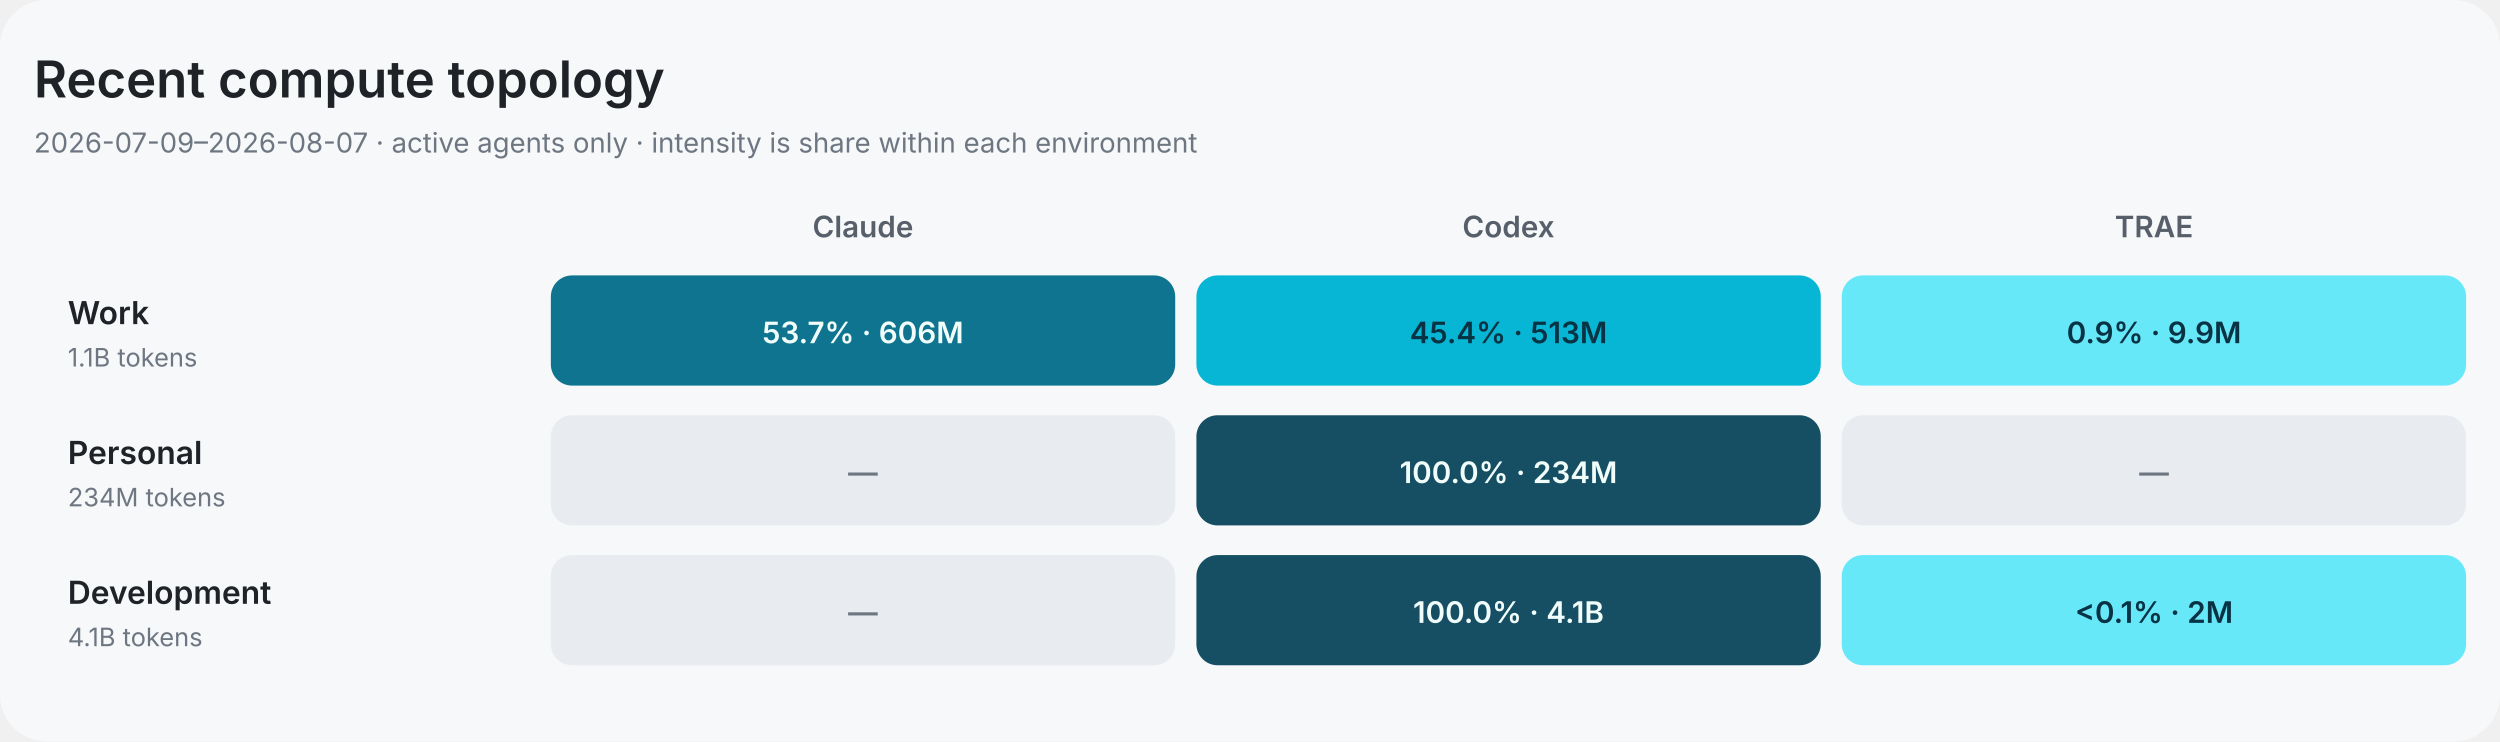
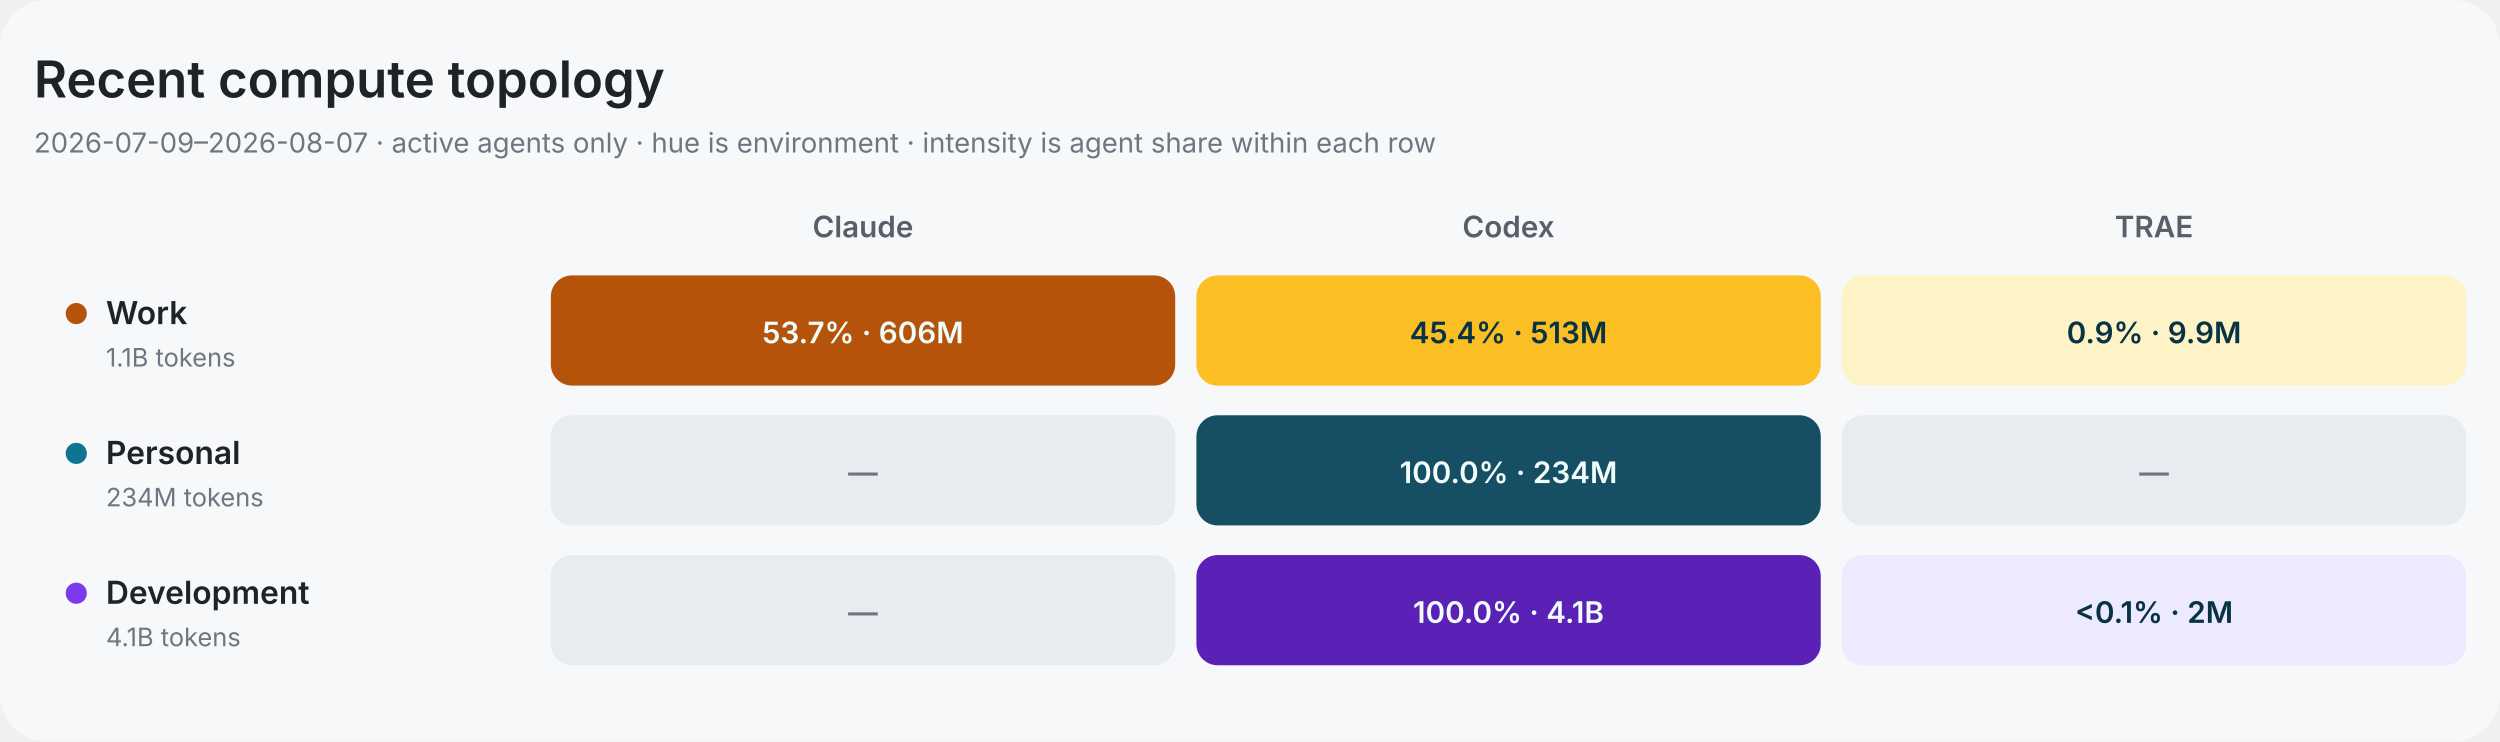
<svg xmlns="http://www.w3.org/2000/svg" width="1180" height="350" viewBox="0 0 1180 350" role="img" aria-labelledby="title desc">
  <style>
    .dashboard-background { fill: #f6f8fa; }
    .dashboard-panel { fill: #ffffff; }
    .dashboard-primary { fill: #1f2328; }
    .dashboard-secondary { fill: #57606a; }
    .dashboard-muted { fill: #6e7781; }
    .dashboard-accent { fill: #0e7490; }
    .dashboard-border { stroke: #d8dee4; }
    .heatmap-label-0 { fill: #6e7781; }
    .heatmap-label-1, .heatmap-label-2 { fill: #083344; }
    .heatmap-label-3, .heatmap-label-4 { fill: #f0fdfa; }
+     .topology-work-level-1 { fill: #fef3c7; }
+     .topology-work-level-2 { fill: #fbbf24; }
+     .topology-work-level-3 { fill: #b45309; }
+     .topology-work-level-4 { fill: #78350f; }
+     .topology-personal-level-1 { fill: #cffafe; }
+     .topology-personal-level-2 { fill: #22d3ee; }
+     .topology-personal-level-3 { fill: #0e7490; }
+     .topology-personal-level-4 { fill: #164e63; }
+     .topology-development-level-1 { fill: #ede9fe; }
+     .topology-development-level-2 { fill: #a78bfa; }
+     .topology-development-level-3 { fill: #7c3aed; }
+     .topology-development-level-4 { fill: #5b21b6; }
    .heatmap-level-0 { fill: #e8ecf1; }
-     .heatmap-level-1 { fill: #67e8f9; }
-     .heatmap-level-2 { fill: #06b6d4; }
-     .heatmap-level-3 { fill: #0e7490; }
-     .heatmap-level-4 { fill: #164e63; }
    @media (prefers-color-scheme: dark) {
      .dashboard-background { fill: #1d1e2c; }
      .dashboard-panel { fill: #222536; }
      .dashboard-primary { fill: #e6e9f2; }
      .dashboard-secondary { fill: #b8c1d8; }
      .dashboard-muted { fill: #8d99b2; }
      .dashboard-accent { fill: #67e8f9; }
      .dashboard-border { stroke: #34384a; }
      .heatmap-label-0 { fill: #8d99b2; }
      .heatmap-label-1, .heatmap-label-2 { fill: #f0fdfa; }
      .heatmap-label-3, .heatmap-label-4 { fill: #083344; }
+       .topology-work-level-1 { fill: #92400e; }
+       .topology-work-level-2 { fill: #d97706; }
+       .topology-work-level-3 { fill: #fbbf24; }
+       .topology-work-level-4 { fill: #fde68a; }
+       .topology-personal-level-1 { fill: #0e7490; }
+       .topology-personal-level-2 { fill: #0891b2; }
+       .topology-personal-level-3 { fill: #22d3ee; }
+       .topology-personal-level-4 { fill: #a5f3fc; }
+       .topology-development-level-1 { fill: #5b21b6; }
+       .topology-development-level-2 { fill: #7c3aed; }
+       .topology-development-level-3 { fill: #a78bfa; }
+       .topology-development-level-4 { fill: #ddd6fe; }
      .heatmap-level-0 { fill: #34384a; }
-       .heatmap-level-1 { fill: #0e7490; }
-       .heatmap-level-2 { fill: #0891b2; }
-       .heatmap-level-3 { fill: #22d3ee; }
-       .heatmap-level-4 { fill: #a5f3fc; }
    }
  </style>
  <rect class="dashboard-background" width="1180" height="350" rx="22" />
  <text class="dashboard-primary" x="16" y="46" font-family="-apple-system,BlinkMacSystemFont,Segoe UI,sans-serif" font-size="24" font-weight="600">Recent compute topology</text>
-   <text class="dashboard-muted" x="16" y="72" font-family="-apple-system,BlinkMacSystemFont,Segoe UI,sans-serif" font-size="13">2026-07-09–2026-08-07 · active agents only · intensity is share within each environment</text>
+   <text class="dashboard-muted" x="16" y="72" font-family="-apple-system,BlinkMacSystemFont,Segoe UI,sans-serif" font-size="13">2026-07-09–2026-08-07 · active agents only · hue is environment · intensity is agent share within each row</text>
  <text class="dashboard-secondary" x="407.3" y="112" text-anchor="middle" font-family="-apple-system,BlinkMacSystemFont,Segoe UI,sans-serif" font-size="14" font-weight="600">Claude</text>
  <text class="dashboard-secondary" x="712.0" y="112" text-anchor="middle" font-family="-apple-system,BlinkMacSystemFont,Segoe UI,sans-serif" font-size="14" font-weight="600">Codex</text>
  <text class="dashboard-secondary" x="1016.7" y="112" text-anchor="middle" font-family="-apple-system,BlinkMacSystemFont,Segoe UI,sans-serif" font-size="14" font-weight="600">TRAE</text>
-   <text class="dashboard-primary" x="32" y="153" font-family="-apple-system,BlinkMacSystemFont,Segoe UI,sans-serif" font-size="15" font-weight="600">Work</text>
-   <text class="dashboard-muted" x="32" y="173" font-family="-apple-system,BlinkMacSystemFont,Segoe UI,sans-serif" font-size="12">1.1B tokens</text>
-   <rect class="heatmap-level-3" x="260.0" y="130" width="294.7" height="52" rx="10" data-role="work" data-agent="claude" data-tokens="605609768" data-level="3">
+   <circle class="topology-work-level-3" cx="36" cy="148" r="5" />
+   <text class="dashboard-primary" x="50" y="153" font-family="-apple-system,BlinkMacSystemFont,Segoe UI,sans-serif" font-size="15" font-weight="600">Work</text>
+   <text class="dashboard-muted" x="50" y="173" font-family="-apple-system,BlinkMacSystemFont,Segoe UI,sans-serif" font-size="12">1.1B tokens</text>
+   <rect class="topology-work-level-3" x="260.0" y="130" width="294.7" height="52" rx="10" data-role="work" data-agent="claude" data-tokens="605609768" data-level="3">
    </rect>
  <text class="heatmap-label-3" x="407.3" y="162" text-anchor="middle" font-family="-apple-system,BlinkMacSystemFont,Segoe UI,sans-serif" font-size="14" font-weight="600">53.7% · 606M</text>
-   <rect class="heatmap-level-2" x="564.7" y="130" width="294.7" height="52" rx="10" data-role="work" data-agent="codex" data-tokens="512850362" data-level="2">
+   <rect class="topology-work-level-2" x="564.7" y="130" width="294.7" height="52" rx="10" data-role="work" data-agent="codex" data-tokens="512850362" data-level="2">
    </rect>
  <text class="heatmap-label-2" x="712.0" y="162" text-anchor="middle" font-family="-apple-system,BlinkMacSystemFont,Segoe UI,sans-serif" font-size="14" font-weight="600">45.4% · 513M</text>
-   <rect class="heatmap-level-1" x="869.3" y="130" width="294.7" height="52" rx="10" data-role="work" data-agent="traex" data-tokens="9925678" data-level="1">
+   <rect class="topology-work-level-1" x="869.3" y="130" width="294.7" height="52" rx="10" data-role="work" data-agent="traex" data-tokens="9925678" data-level="1">
    </rect>
  <text class="heatmap-label-1" x="1016.7" y="162" text-anchor="middle" font-family="-apple-system,BlinkMacSystemFont,Segoe UI,sans-serif" font-size="14" font-weight="600">0.9% · 9.9M</text>
-   <text class="dashboard-primary" x="32" y="219" font-family="-apple-system,BlinkMacSystemFont,Segoe UI,sans-serif" font-size="15" font-weight="600">Personal</text>
-   <text class="dashboard-muted" x="32" y="239" font-family="-apple-system,BlinkMacSystemFont,Segoe UI,sans-serif" font-size="12">234M tokens</text>
+   <circle class="topology-personal-level-3" cx="36" cy="214" r="5" />
+   <text class="dashboard-primary" x="50" y="219" font-family="-apple-system,BlinkMacSystemFont,Segoe UI,sans-serif" font-size="15" font-weight="600">Personal</text>
+   <text class="dashboard-muted" x="50" y="239" font-family="-apple-system,BlinkMacSystemFont,Segoe UI,sans-serif" font-size="12">234M tokens</text>
  <rect class="heatmap-level-0" x="260.0" y="196" width="294.7" height="52" rx="10" data-role="personal" data-agent="claude" data-tokens="0" data-level="0">
    </rect>
  <text class="heatmap-label-0" x="407.3" y="228" text-anchor="middle" font-family="-apple-system,BlinkMacSystemFont,Segoe UI,sans-serif" font-size="14" font-weight="600">—</text>
-   <rect class="heatmap-level-4" x="564.7" y="196" width="294.7" height="52" rx="10" data-role="personal" data-agent="codex" data-tokens="233575718" data-level="4">
+   <rect class="topology-personal-level-4" x="564.7" y="196" width="294.7" height="52" rx="10" data-role="personal" data-agent="codex" data-tokens="233575718" data-level="4">
    </rect>
  <text class="heatmap-label-4" x="712.0" y="228" text-anchor="middle" font-family="-apple-system,BlinkMacSystemFont,Segoe UI,sans-serif" font-size="14" font-weight="600">100.0% · 234M</text>
  <rect class="heatmap-level-0" x="869.3" y="196" width="294.7" height="52" rx="10" data-role="personal" data-agent="traex" data-tokens="0" data-level="0">
    </rect>
  <text class="heatmap-label-0" x="1016.7" y="228" text-anchor="middle" font-family="-apple-system,BlinkMacSystemFont,Segoe UI,sans-serif" font-size="14" font-weight="600">—</text>
-   <text class="dashboard-primary" x="32" y="285" font-family="-apple-system,BlinkMacSystemFont,Segoe UI,sans-serif" font-size="15" font-weight="600">Development</text>
-   <text class="dashboard-muted" x="32" y="305" font-family="-apple-system,BlinkMacSystemFont,Segoe UI,sans-serif" font-size="12">4.1B tokens</text>
+   <circle class="topology-development-level-3" cx="36" cy="280" r="5" />
+   <text class="dashboard-primary" x="50" y="285" font-family="-apple-system,BlinkMacSystemFont,Segoe UI,sans-serif" font-size="15" font-weight="600">Development</text>
+   <text class="dashboard-muted" x="50" y="305" font-family="-apple-system,BlinkMacSystemFont,Segoe UI,sans-serif" font-size="12">4.1B tokens</text>
  <rect class="heatmap-level-0" x="260.0" y="262" width="294.7" height="52" rx="10" data-role="development" data-agent="claude" data-tokens="0" data-level="0">
    </rect>
  <text class="heatmap-label-0" x="407.3" y="294" text-anchor="middle" font-family="-apple-system,BlinkMacSystemFont,Segoe UI,sans-serif" font-size="14" font-weight="600">—</text>
-   <rect class="heatmap-level-4" x="564.7" y="262" width="294.7" height="52" rx="10" data-role="development" data-agent="codex" data-tokens="4129956287" data-level="4">
+   <rect class="topology-development-level-4" x="564.7" y="262" width="294.7" height="52" rx="10" data-role="development" data-agent="codex" data-tokens="4129956287" data-level="4">
    </rect>
  <text class="heatmap-label-4" x="712.0" y="294" text-anchor="middle" font-family="-apple-system,BlinkMacSystemFont,Segoe UI,sans-serif" font-size="14" font-weight="600">100.0% · 4.1B</text>
-   <rect class="heatmap-level-1" x="869.3" y="262" width="294.7" height="52" rx="10" data-role="development" data-agent="traex" data-tokens="1957155" data-level="1">
+   <rect class="topology-development-level-1" x="869.3" y="262" width="294.7" height="52" rx="10" data-role="development" data-agent="traex" data-tokens="1957155" data-level="1">
    </rect>
  <text class="heatmap-label-1" x="1016.7" y="294" text-anchor="middle" font-family="-apple-system,BlinkMacSystemFont,Segoe UI,sans-serif" font-size="14" font-weight="600">&lt;0.1% · 2M</text>
</svg>
